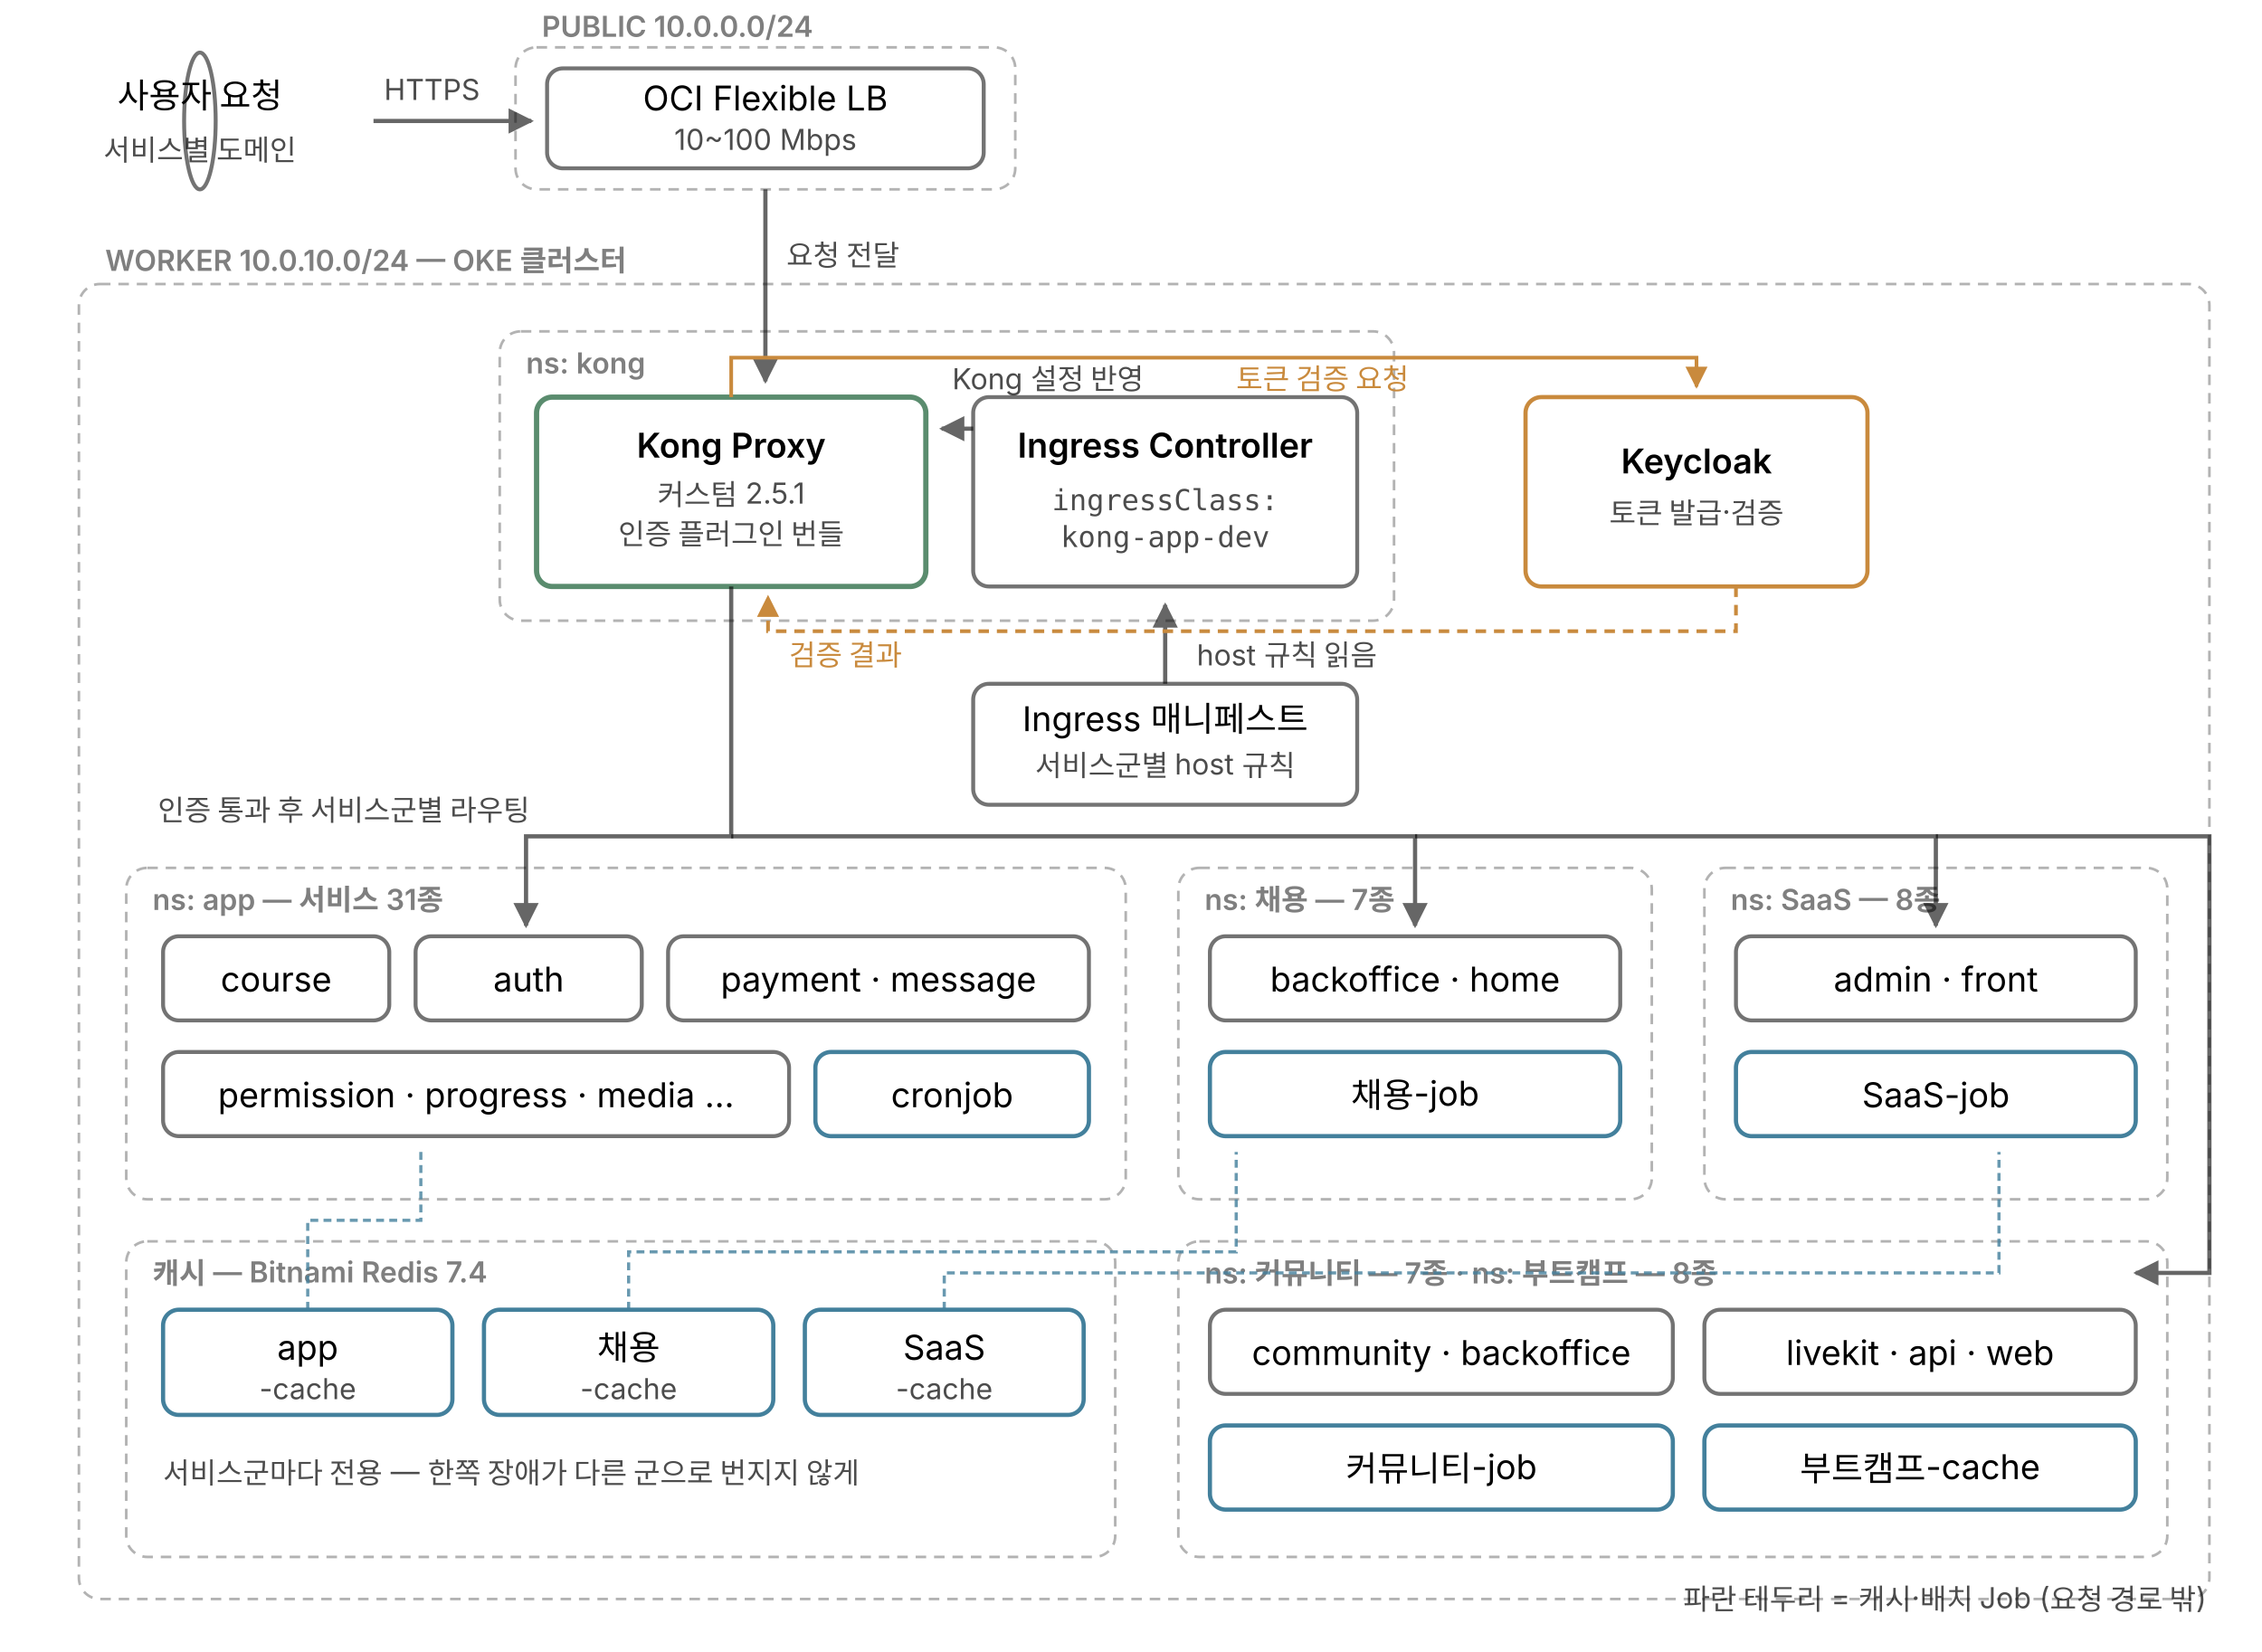
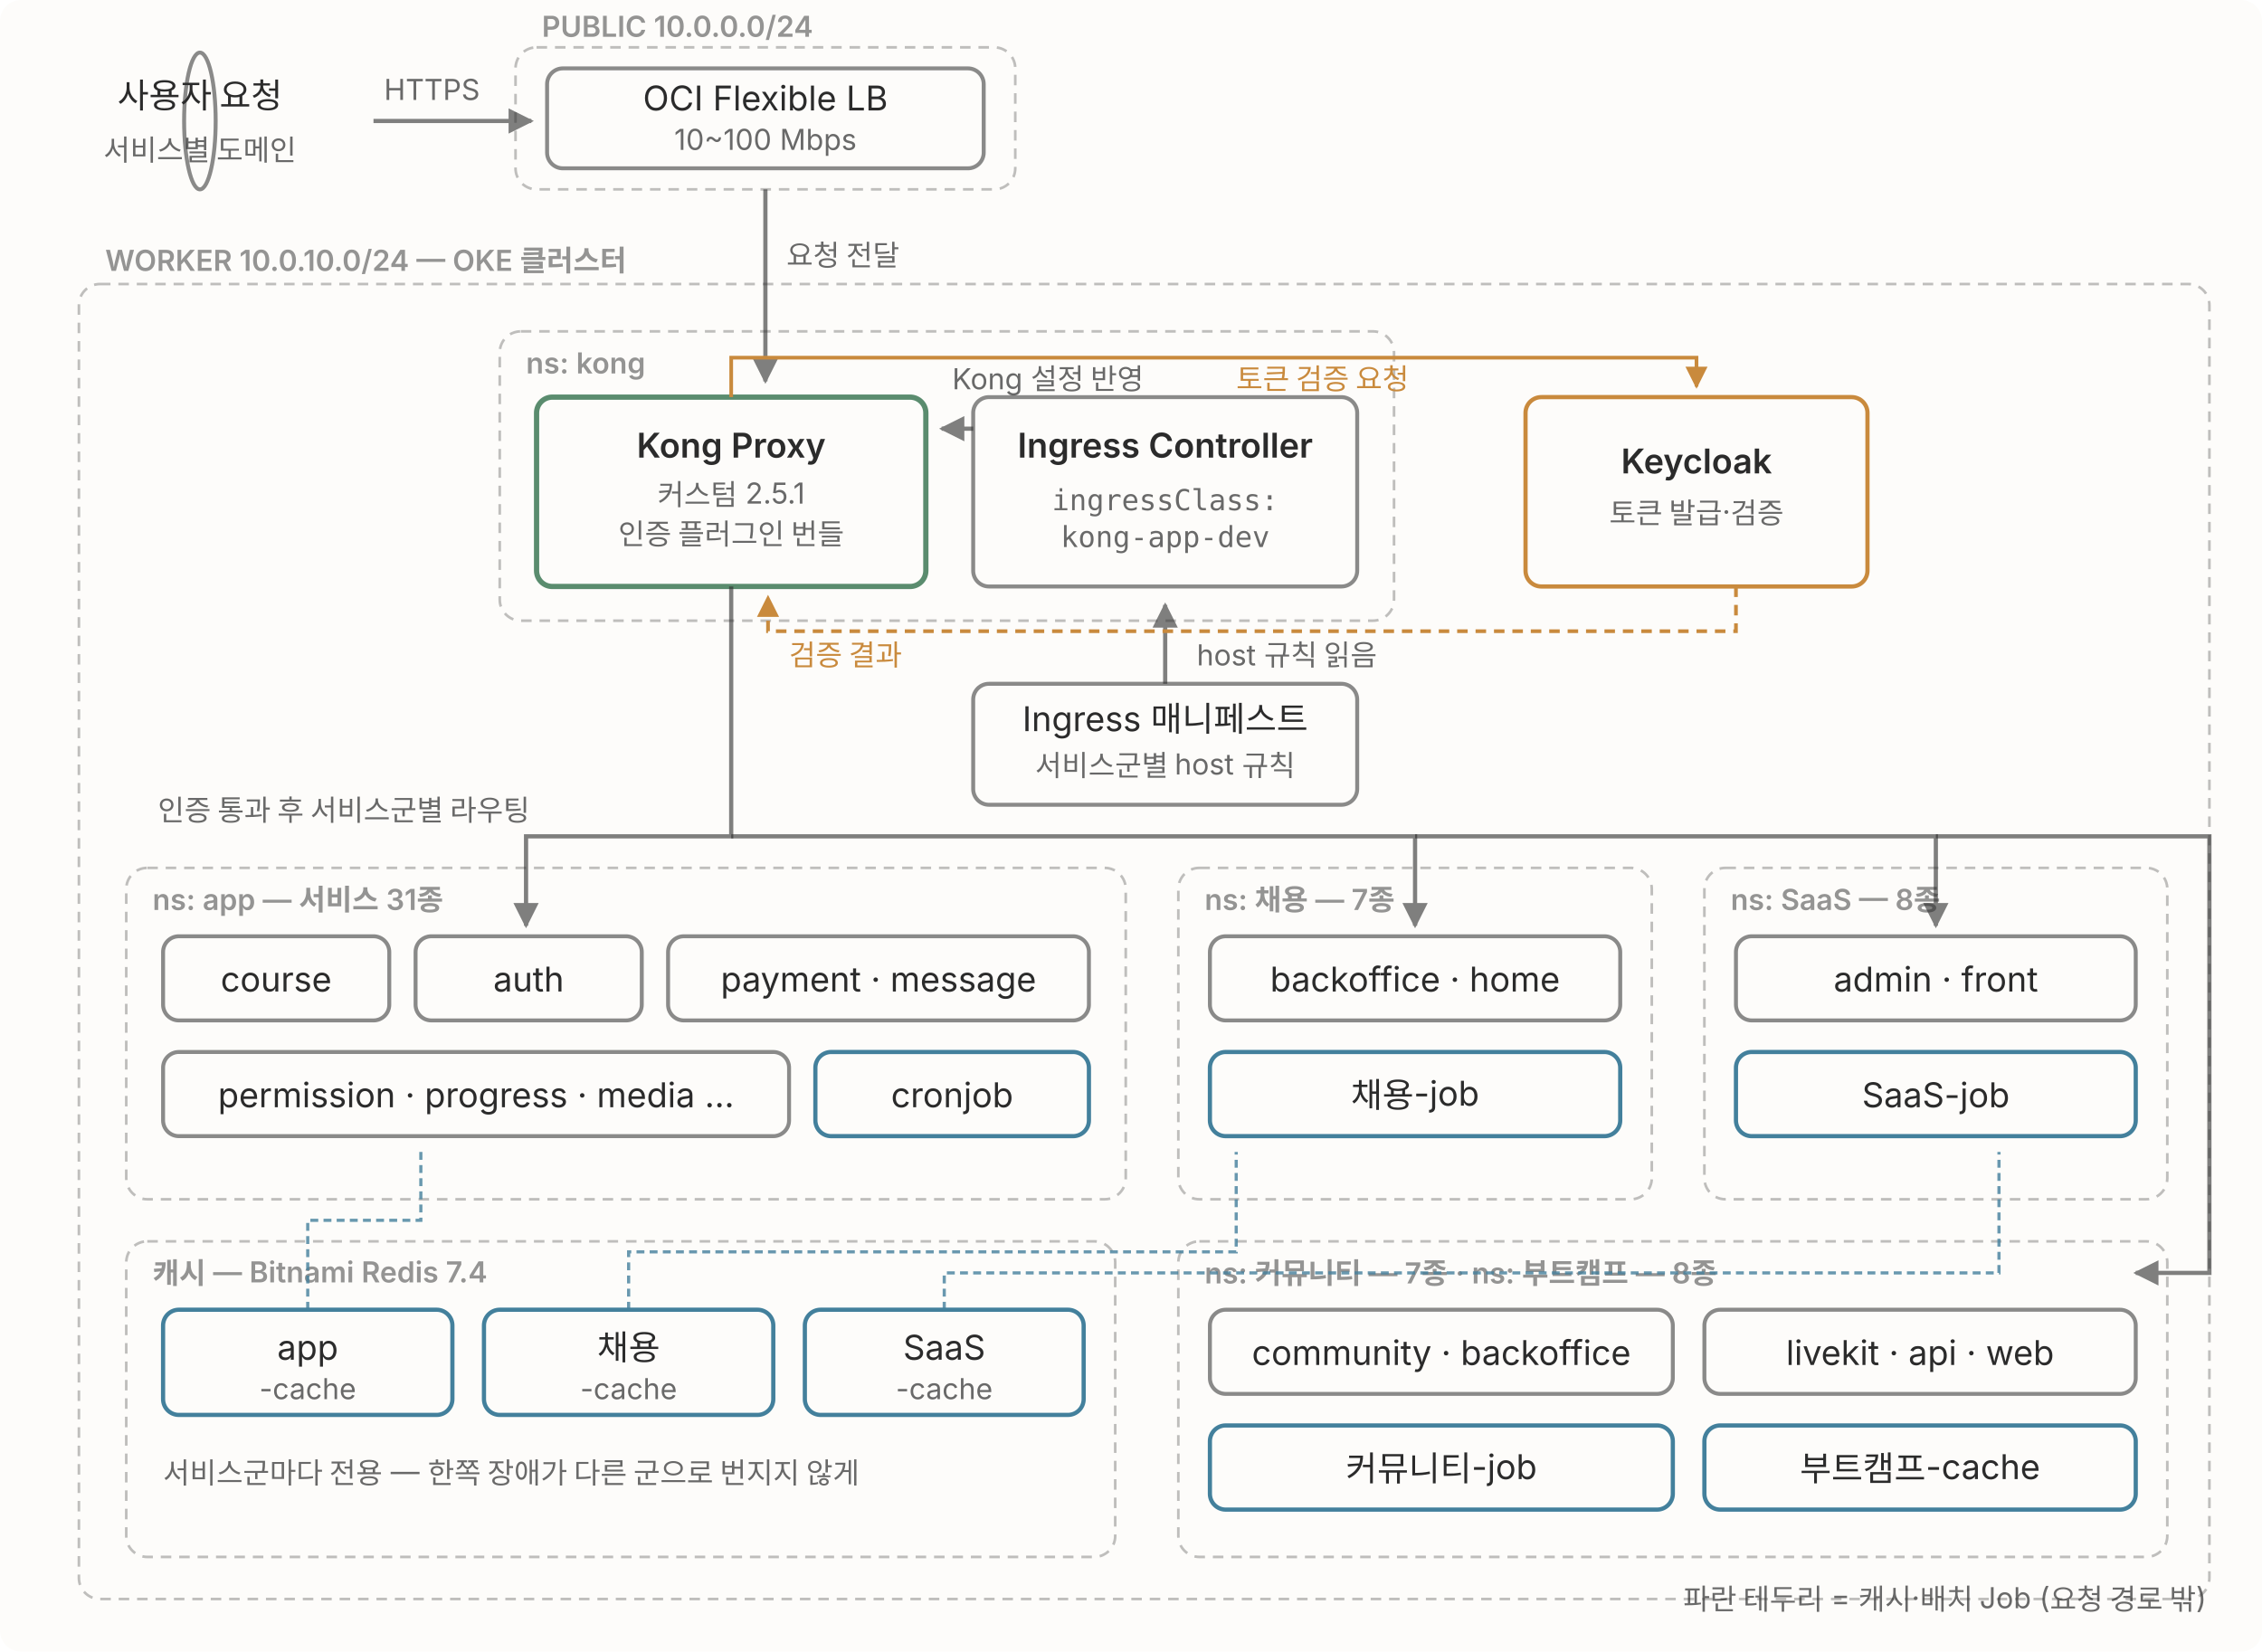
<svg xmlns="http://www.w3.org/2000/svg" viewBox="0 -8 860 628" role="img" aria-label="OKE 클러스터 트래픽 경로: 사용자 요청이 로드밸런서와 Kong 게이트웨이를 거쳐 Keycloak 토큰 검증 후 5개 서비스군에 도달하고, 각 서비스군은 전용 Redis와 배치 Job을 함께 쓴다">
+   <rect x="0" y="-8" width="860" height="628" rx="8" fill="#FDFCFA" />
  <style>
-     text { font-family: system-ui, -apple-system, sans-serif; fill: currentColor; }
+     text { font-family: system-ui, -apple-system, sans-serif; fill: #2b2b2b; }
    .name { font-size: 13px; font-weight: 600; }
    .plain { font-size: 13px; }
    .sub { font-size: 11px; opacity: .7; }
    .mono { font-size: 11px; font-family: ui-monospace, SFMono-Regular, Menlo, monospace; opacity: .7; }
    .edge-lbl { font-size: 11px; opacity: .7; }
-     .zone { fill: none; stroke: currentColor; stroke-width: 1; stroke-dasharray: 4 3; rx: 8; opacity: .3; }
+     .zone { fill: none; stroke: #2b2b2b; stroke-width: 1; stroke-dasharray: 4 3; rx: 8; opacity: .3; }
    .zone-lbl { font-size: 11px; font-weight: 600; opacity: .5; }
-     .box { fill: none; stroke: currentColor; stroke-width: 1.5; rx: 6; opacity: .55; }
+     .box { fill: none; stroke: #2b2b2b; stroke-width: 1.5; rx: 6; opacity: .55; }
    .box-kong { fill: none; stroke: #5a8c6e; stroke-width: 2; rx: 6; }
    .box-auth { fill: none; stroke: #c98a3d; stroke-width: 1.6; rx: 6; }
    .box-data { fill: none; stroke: #43809c; stroke-width: 1.6; rx: 6; }
-     .flow { stroke: currentColor; stroke-width: 1.6; fill: none; opacity: .6; }
+     .flow { stroke: #2b2b2b; stroke-width: 1.6; fill: none; opacity: .6; }
    .flow-auth { stroke: #c98a3d; stroke-width: 1.4; fill: none; }
    .flow-data { stroke: #43809c; stroke-width: 1.2; fill: none; stroke-dasharray: 3 2; opacity: .8; }
    .auth-lbl { font-size: 11px; fill: #c98a3d; }
  </style>
  <defs>
    <marker id="ah" viewBox="0 0 10 10" refX="9" refY="5" markerWidth="6" markerHeight="6" orient="auto">
-       <path d="M0,0 L10,5 L0,10 z" fill="currentColor" />
+       <path d="M0,0 L10,5 L0,10 z" fill="#2b2b2b" />
    </marker>
    <marker id="ah-auth" viewBox="0 0 10 10" refX="9" refY="5" markerWidth="6" markerHeight="6" orient="auto">
      <path d="M0,0 L10,5 L0,10 z" fill="#c98a3d" />
    </marker>
  </defs>
  <ellipse cx="76" cy="38" rx="64" ry="26" class="box" />
  <text x="76" y="33" text-anchor="middle" class="plain">사용자 요청</text>
  <text x="76" y="53" text-anchor="middle" class="sub">서비스별 도메인</text>
  <rect x="196" y="10" width="190" height="54" class="zone" />
  <text x="206" y="6" class="zone-lbl">PUBLIC 10.0.0.0/24</text>
  <rect x="208" y="18" width="166" height="38" class="box" />
  <text x="291" y="34" text-anchor="middle" class="plain">OCI Flexible LB</text>
  <text x="291" y="49" text-anchor="middle" class="sub">10~100 Mbps</text>
  <rect x="30" y="100" width="810" height="500" class="zone" />
  <text x="40" y="95" class="zone-lbl">WORKER 10.0.10.0/24 — OKE 클러스터</text>
  <rect x="190" y="118" width="340" height="110" class="zone" />
  <text x="200" y="134" class="zone-lbl">ns: kong</text>
  <rect x="204" y="143" width="148" height="72" class="box-kong" />
  <text x="278" y="166" text-anchor="middle" class="name">Kong Proxy</text>
  <text x="278" y="184" text-anchor="middle" class="sub">커스텀 2.5.1</text>
  <text x="278" y="199" text-anchor="middle" class="sub">인증 플러그인 번들</text>
  <rect x="370" y="143" width="146" height="72" class="box" />
  <text x="443" y="166" text-anchor="middle" class="name">Ingress Controller</text>
  <text x="443" y="186" text-anchor="middle" class="mono">ingressClass:</text>
  <text x="443" y="200" text-anchor="middle" class="mono">kong-app-dev</text>
  <rect x="580" y="143" width="130" height="72" class="box-auth" />
  <text x="645" y="172" text-anchor="middle" class="name">Keycloak</text>
  <text x="645" y="191" text-anchor="middle" class="sub">토큰 발급·검증</text>
  <rect x="370" y="252" width="146" height="46" class="box" />
  <text x="443" y="270" text-anchor="middle" class="plain">Ingress 매니페스트</text>
  <text x="443" y="287" text-anchor="middle" class="sub">서비스군별 host 규칙</text>
  <rect x="48" y="322" width="380" height="126" class="zone" />
  <text x="58" y="338" class="zone-lbl">ns: app — 서비스 31종</text>
  <rect x="62" y="348" width="86" height="32" class="box" />
  <text x="105" y="369" text-anchor="middle" class="plain">course</text>
  <rect x="158" y="348" width="86" height="32" class="box" />
  <text x="201" y="369" text-anchor="middle" class="plain">auth</text>
  <rect x="254" y="348" width="160" height="32" class="box" />
  <text x="334" y="369" text-anchor="middle" class="plain">payment · message</text>
  <rect x="62" y="392" width="238" height="32" class="box" />
  <text x="181" y="413" text-anchor="middle" class="plain">permission · progress · media …</text>
  <rect x="310" y="392" width="104" height="32" class="box-data" />
  <text x="362" y="413" text-anchor="middle" class="plain">cronjob</text>
  <rect x="448" y="322" width="180" height="126" class="zone" />
  <text x="458" y="338" class="zone-lbl">ns: 채용 — 7종</text>
  <rect x="460" y="348" width="156" height="32" class="box" />
  <text x="538" y="369" text-anchor="middle" class="plain">backoffice · home</text>
  <rect x="460" y="392" width="156" height="32" class="box-data" />
  <text x="538" y="413" text-anchor="middle" class="plain">채용-job</text>
  <rect x="648" y="322" width="176" height="126" class="zone" />
  <text x="658" y="338" class="zone-lbl">ns: SaaS — 8종</text>
  <rect x="660" y="348" width="152" height="32" class="box" />
  <text x="736" y="369" text-anchor="middle" class="plain">admin · front</text>
  <rect x="660" y="392" width="152" height="32" class="box-data" />
  <text x="736" y="413" text-anchor="middle" class="plain">SaaS-job</text>
  <rect x="448" y="464" width="376" height="120" class="zone" />
  <text x="458" y="480" class="zone-lbl">ns: 커뮤니티 — 7종 · ns: 부트캠프 — 8종</text>
  <rect x="460" y="490" width="176" height="32" class="box" />
  <text x="548" y="511" text-anchor="middle" class="plain">community · backoffice</text>
  <rect x="648" y="490" width="164" height="32" class="box" />
  <text x="730" y="511" text-anchor="middle" class="plain">livekit · api · web</text>
  <rect x="460" y="534" width="176" height="32" class="box-data" />
  <text x="548" y="555" text-anchor="middle" class="plain">커뮤니티-job</text>
  <rect x="648" y="534" width="164" height="32" class="box-data" />
  <text x="730" y="555" text-anchor="middle" class="plain">부트캠프-cache</text>
  <rect x="48" y="464" width="376" height="120" class="zone" />
  <text x="58" y="480" class="zone-lbl">캐시 — Bitnami Redis 7.4</text>
  <rect x="62" y="490" width="110" height="40" class="box-data" />
  <text x="117" y="509" text-anchor="middle" class="plain">app</text>
  <text x="117" y="524" text-anchor="middle" class="sub">-cache</text>
  <rect x="184" y="490" width="110" height="40" class="box-data" />
  <text x="239" y="509" text-anchor="middle" class="plain">채용</text>
  <text x="239" y="524" text-anchor="middle" class="sub">-cache</text>
  <rect x="306" y="490" width="106" height="40" class="box-data" />
  <text x="359" y="509" text-anchor="middle" class="plain">SaaS</text>
  <text x="359" y="524" text-anchor="middle" class="sub">-cache</text>
  <text x="62" y="556" class="sub">서비스군마다 전용 — 한쪽 장애가 다른 군으로 번지지 않게</text>
  <path d="M142,38 L202,38" class="flow" marker-end="url(#ah)" />
  <path d="M291,64 L291,137" class="flow" marker-end="url(#ah)" />
  <path d="M370,155 L358,155" class="flow" marker-end="url(#ah)" />
  <path d="M443,252 L443,222" class="flow" marker-end="url(#ah)" />
  <path d="M278,143 L278,128 L645,128 L645,139" class="flow-auth" marker-end="url(#ah-auth)" />
  <path d="M660,215 L660,232 L292,232 L292,219" class="flow-auth" marker-end="url(#ah-auth)" stroke-dasharray="4 3" />
  <path d="M278,215 L278,310 L200,310 L200,344" class="flow" marker-end="url(#ah)" />
  <path d="M278,310 L538,310 L538,344" class="flow" marker-end="url(#ah)" />
  <path d="M538,310 L736,310 L736,344" class="flow" marker-end="url(#ah)" />
  <path d="M736,310 L840,310 L840,476 L812,476" class="flow" marker-end="url(#ah)" />
  <path d="M117,490 L117,456 L160,456 L160,428" class="flow-data" />
  <path d="M239,490 L239,468 L470,468 L470,430" class="flow-data" />
  <path d="M359,490 L359,476 L760,476 L760,430" class="flow-data" />
  <text x="146" y="30" class="edge-lbl">HTTPS</text>
  <text x="299" y="93" class="edge-lbl">요청 전달</text>
  <text x="455" y="245" class="edge-lbl">host 규칙 읽음</text>
  <text x="362" y="140" class="edge-lbl">Kong 설정 반영</text>
  <text x="470" y="140" class="auth-lbl">토큰 검증 요청</text>
  <text x="300" y="245" class="auth-lbl">검증 결과</text>
  <text x="60" y="304" class="edge-lbl">인증 통과 후 서비스군별 라우팅</text>
  <text x="640" y="604" class="edge-lbl">파란 테두리 = 캐시·배치 Job (요청 경로 밖)</text>
</svg>
